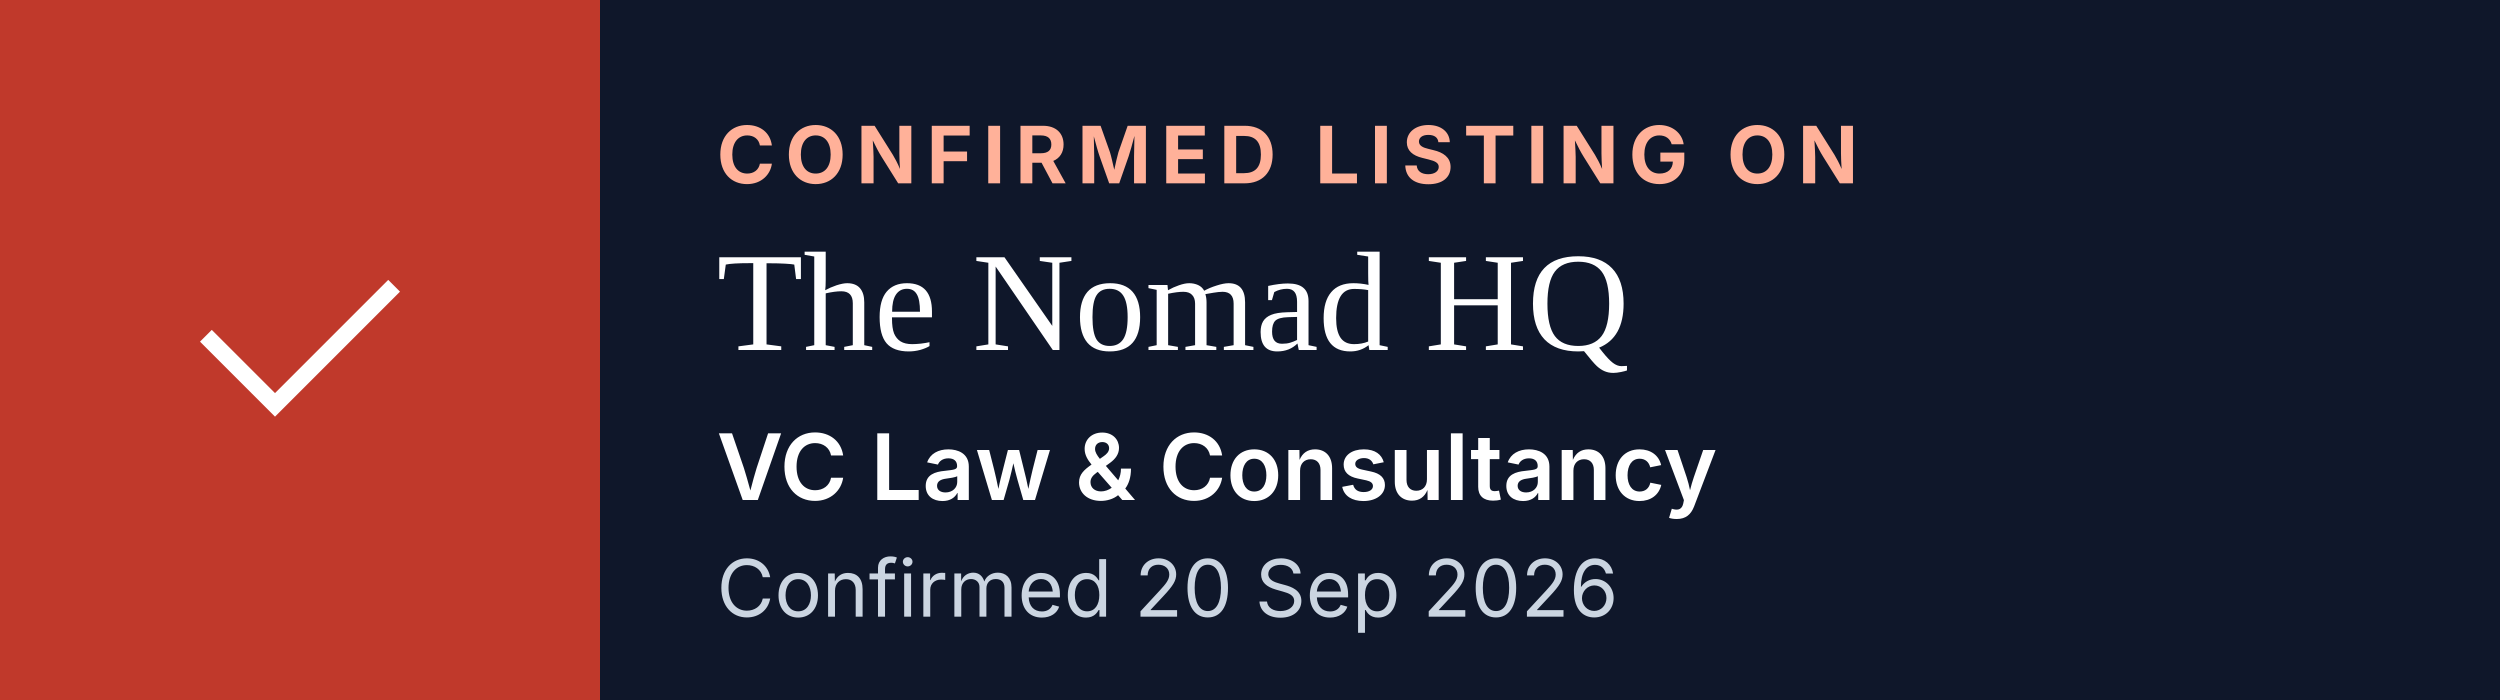
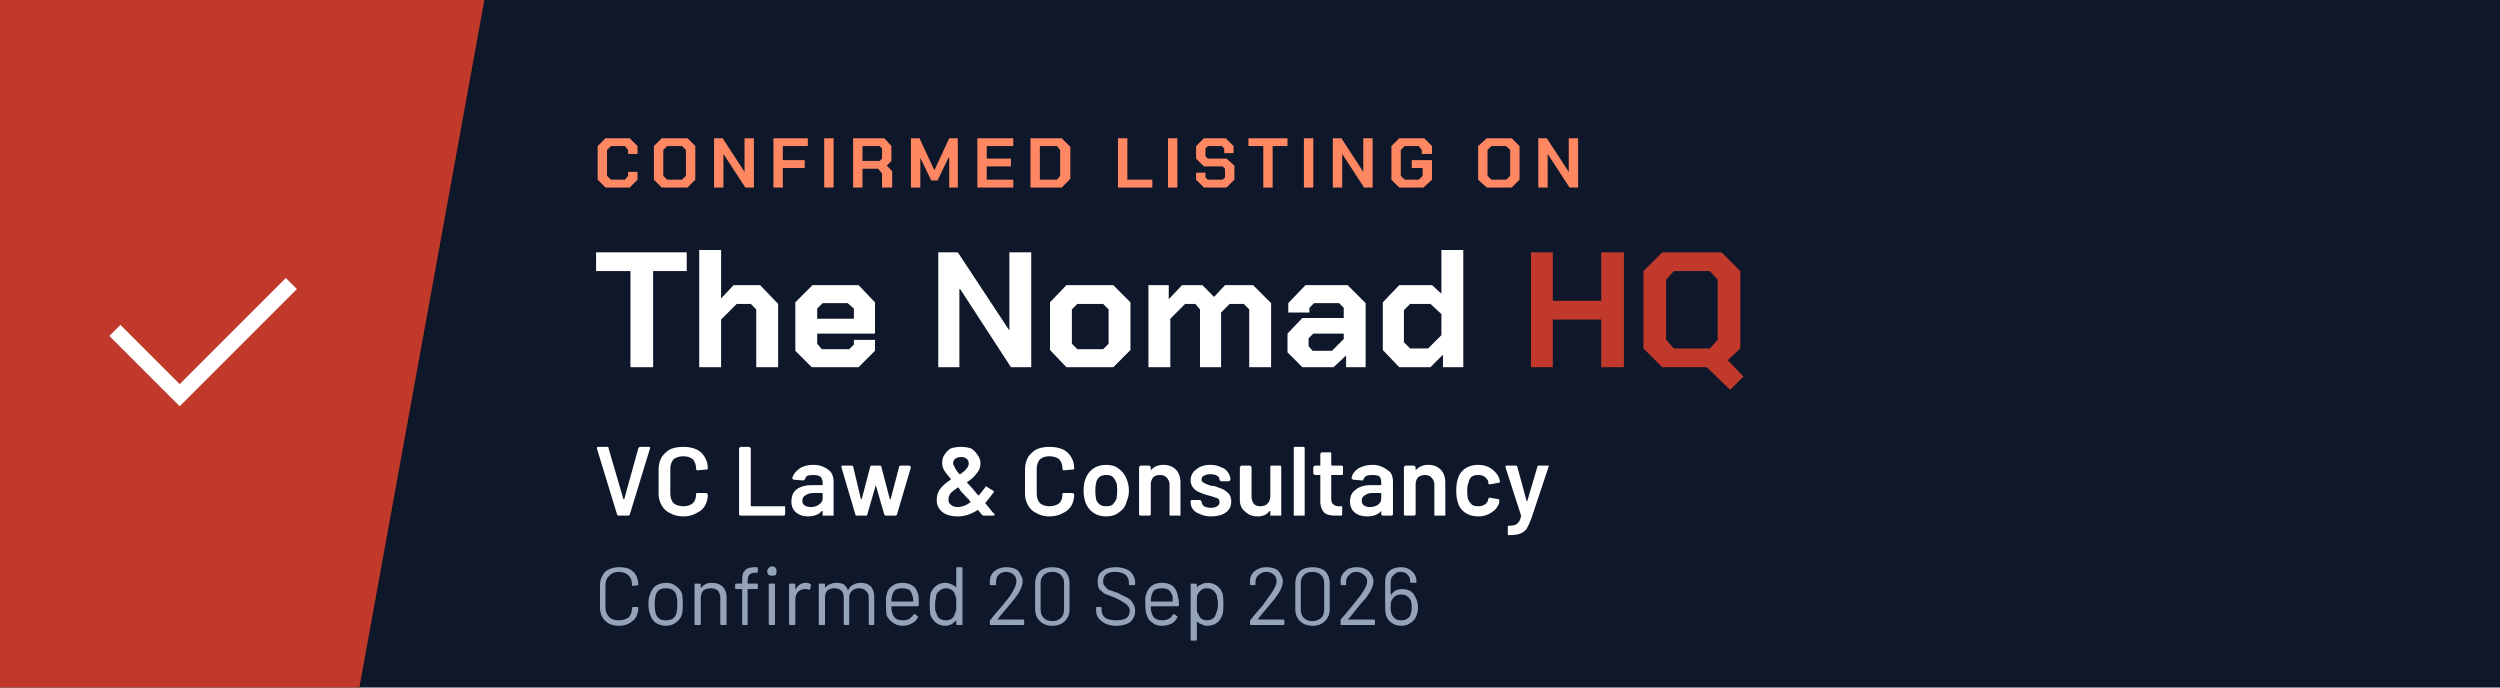
- <svg xmlns="http://www.w3.org/2000/svg" width="300" height="84" viewBox="0 0 300 84" role="img" aria-label="Confirmed listing on The Nomad HQ: VC Law &amp; Consultancy, 20 Sep 2026">
-   <rect width="300" height="84" fill="#0f172a" />
-   <rect width="72" height="84" fill="#c0392b" />
-   <g transform="translate(20 26)" fill="#ffffff">
+ <svg xmlns="http://www.w3.org/2000/svg" width="320" height="88" viewBox="0 0 320 88" role="img" aria-label="Confirmed listing on The Nomad HQ: VC Law &amp; Consultancy, 20 Sep 2026">
+   <rect width="320" height="88" fill="#0f172a" />
+   <polygon points="0,0 62,0 46,88 0,88" fill="#c0392b" />
+   <g transform="translate(10 28)" fill="#ffffff">
    <path d="M13 24 4 15 5.414 13.586 13 21.171 26.586 7.586 28 9 13 24z" />
  </g>
-   <text x="86" y="22" font-family="Inter, Helvetica, Arial, sans-serif" font-size="9.5" font-weight="700" letter-spacing="1.2" fill="#ffb199">CONFIRMED LISTING ON</text>
-   <text x="86" y="42" font-family="Georgia, 'Times New Roman', serif" font-size="17" fill="#ffffff">The Nomad HQ</text>
-   <text x="86" y="60" font-family="Inter, Helvetica, Arial, sans-serif" font-size="11" font-weight="600" fill="#ffffff">VC Law &amp; Consultancy</text>
-   <text x="86" y="74" font-family="Inter, Helvetica, Arial, sans-serif" font-size="9.5" fill="#cbd5e1">Confirmed 20 Sep 2026</text>
+   <path transform="translate(76 24)" fill="#ff8863" d="M0.5 -1V-5.3L1.5 -6.3H4.6L5.6 -5.3V-4.3H4.4V-4.8L4 -5.3H2.2L1.7 -4.8V-1.5L2.2 -1H4L4.4 -1.5V-2H5.6V-1L4.6 0H1.5Z M7.7 -1V-5.3L8.7 -6.3H12L13 -5.3V-1L12 0H8.7ZM11.3 -1 11.8 -1.5V-4.8L11.3 -5.3H9.4L8.9 -4.8V-1.5L9.4 -1Z M15.4 -6.3H16.5L19.3 -2H19.3V-6.3H20.5V0H19.4L16.6 -4.3H16.6V0H15.4Z M23 -6.3H27.4V-5.3H24.2V-3.5H27V-2.5H24.2V0H23Z M29.5 -6.3H30.7V0H29.5Z M38.2 -2.1V0H36.9V-1.8L36.4 -2.4H34.4V0H33.2V-6.3H37.2L38.1 -5.3V-3.4L37.5 -2.8ZM34.4 -3.4H36.6L36.9 -3.7V-5L36.6 -5.3H34.4Z M40.6 -6.3H41.7L43.6 -2.2H43.6L45.5 -6.3H46.6V0H45.5V-3.8H45.4L44 -0.9H43.2L41.8 -3.8H41.8V0H40.6Z M49.1 -6.3H53.7V-5.3H50.3V-3.7H53.4V-2.7H50.3V-1H53.7V0H49.1Z M55.9 -6.3H59.9L61 -5.2V-1.1L59.9 0H55.9ZM59.3 -1 59.7 -1.5V-4.8L59.3 -5.3H57.1V-1Z M67.1 -6.3H68.3V-1H71.5V0H67.1Z M73.5 -6.3H74.7V0H73.5Z M77.1 -1V-1.9H78.3V-1.3L78.6 -1H80.5L80.8 -1.3V-2.4L80.5 -2.7H78.1L77.1 -3.7V-5.3L78.1 -6.3H80.9L81.9 -5.3V-4.4H80.7V-5L80.4 -5.3H78.6L78.3 -5V-4L78.6 -3.7H81L82 -2.8V-1L81 0H78.1Z M85.7 -5.3H83.8V-6.3H88.8V-5.3H86.9V0H85.7Z M90.9 -6.3H92.1V0H90.9Z M94.6 -6.3H95.7L98.5 -2H98.5V-6.3H99.7V0H98.6L95.8 -4.3H95.8V0H94.6Z M102.1 -1V-5.3L103.1 -6.3H106.3L107.3 -5.3V-4.3H106V-4.8L105.6 -5.3H103.8L103.3 -4.8V-1.5L103.8 -1H105.6L106.1 -1.5V-2.5H104.7V-3.5H107.3V-1L106.2 0H103.1Z M113.2 -1V-5.3L114.3 -6.3H117.5L118.5 -5.3V-1L117.5 0H114.3ZM116.8 -1 117.3 -1.5V-4.8L116.8 -5.3H114.9L114.4 -4.8V-1.5L114.9 -1Z M120.9 -6.3H122L124.8 -2H124.8V-6.3H126V0H124.9L122.1 -4.3H122.1V0H120.9Z" />
+   <path transform="translate(76 47)" fill="#ffffff" d="M4.7 -12.3H0.3V-14.7H11.9V-12.3H7.6V0H4.7Z M13.5 -15H16.3V-8.8L17.9 -10.5H21.3L23.6 -8.1V0H20.8V-7.4L20.1 -8.1H18.3L16.3 -6.1V0H13.5Z M25.8 -2.1V-8.3L28 -10.5H33.9L36 -8.3V-4.3H28.6V-3L29.2 -2.3H32.7L33.3 -2.9V-3.5H36V-2.1L33.9 0H27.9ZM33.3 -6.2V-7.5L32.5 -8.2H29.3L28.6 -7.5V-6.2Z M44.1 -14.7H46.6L53.2 -4.7H53.2V-14.7H56V0H53.4L46.9 -10H46.8V0H44.1Z M58.4 -2.2V-8.3L60.5 -10.5H66.5L68.7 -8.3V-2.2L66.5 0H60.5ZM65.2 -2.3 65.9 -3V-7.4L65.2 -8.1H61.9L61.2 -7.4V-3L61.9 -2.3Z M71 -10.5H73.6V-8.7L75.3 -10.5H77.9L79.4 -9L80.8 -10.5H84.4L86.7 -8.2V0H83.9V-7.4L83.2 -8.1H81.4L80.3 -7V0H77.6V-7.4L77 -8.1H75.7L73.8 -6.2V0H71Z M88.8 -1.9V-4.3L90.7 -6.3H96V-7.6L95.4 -8.2H92.2L91.6 -7.6V-7H88.9V-8.2L91.1 -10.5H96.5L98.8 -8.2V0H96.3V-1.5L94.7 0H90.7ZM94.5 -2.1 96 -3.6V-4.3H92.1L91.5 -3.7V-2.7L92 -2.1Z M101 -2.2V-8.3L103.1 -10.5H107.3L108.5 -9.4V-15H111.3V0H108.7V-1.6L107.1 0H103.1ZM106.8 -2.4 108.5 -4.1V-6.8L107.1 -8.1H104.5L103.7 -7.3V-3.2L104.5 -2.4Z" />
+   <path transform="translate(194.56 47)" fill="#c0392b" d="M1.4 -14.7H4.2V-8.5H10.4V-14.7H13.3V0H10.4V-6.1H4.2V0H1.4Z M28.6 1.2 26.9 2.9 23.9 0H18.2L15.8 -2.4V-12.3L18.2 -14.7H25.8L28.2 -12.3V-2.4L26.6 -0.9ZM24.3 -2.4 25.3 -3.5V-11.2L24.3 -12.3H19.7L18.7 -11.2V-3.5L19.7 -2.4Z" />
+   <path transform="translate(76 66)" fill="#ffffff" d="M3 -0.1 0.4 -8.6 0.4 -8.6Q0.4 -8.8 0.5 -8.8H1.8Q1.9 -8.8 1.9 -8.6L3.8 -2.1Q3.8 -2.1 3.8 -2.1Q3.9 -2.1 3.9 -2.1L5.7 -8.6Q5.8 -8.8 5.9 -8.8H7.1Q7.2 -8.8 7.2 -8.7Q7.3 -8.7 7.2 -8.6L4.6 -0.1Q4.5 0 4.4 0H3.2Q3.1 0 3 -0.1Z M8.3 -2.8V-5.9Q8.3 -6.8 8.7 -7.5Q9.1 -8.1 9.8 -8.5Q10.5 -8.8 11.5 -8.8Q12.4 -8.8 13.1 -8.5Q13.8 -8.2 14.2 -7.5Q14.6 -6.9 14.6 -6Q14.6 -6 14.5 -5.9Q14.5 -5.9 14.4 -5.9L13.3 -5.8Q13.1 -5.8 13.1 -6Q13.1 -6.7 12.7 -7.2Q12.2 -7.6 11.5 -7.6Q10.7 -7.6 10.2 -7.2Q9.8 -6.7 9.8 -6V-2.8Q9.8 -2.1 10.2 -1.6Q10.7 -1.2 11.5 -1.2Q12.2 -1.2 12.7 -1.6Q13.1 -2 13.1 -2.8Q13.1 -2.9 13.3 -2.9L14.4 -2.9Q14.5 -2.9 14.5 -2.8Q14.6 -2.8 14.6 -2.7Q14.6 -1.9 14.2 -1.2Q13.8 -0.6 13.1 -0.3Q12.4 0.1 11.5 0.1Q10.5 0.1 9.8 -0.3Q9.1 -0.6 8.7 -1.3Q8.3 -2 8.3 -2.8Z M18.6 -0.2V-8.6Q18.6 -8.7 18.7 -8.7Q18.7 -8.8 18.8 -8.8H19.9Q20 -8.8 20 -8.7Q20.1 -8.7 20.1 -8.6V-1.3Q20.1 -1.2 20.2 -1.2H24.3Q24.4 -1.2 24.4 -1.2Q24.5 -1.2 24.5 -1.1V-0.2Q24.5 -0.1 24.4 -0Q24.4 0 24.3 0H18.8Q18.7 0 18.7 -0Q18.6 -0.1 18.6 -0.2Z M30.7 -4.4V-0.2Q30.7 -0.1 30.7 -0Q30.6 0 30.6 0H29.4Q29.4 0 29.3 -0Q29.3 -0.1 29.3 -0.2V-0.6Q29.3 -0.6 29.2 -0.6Q29.2 -0.6 29.2 -0.6Q28.6 0.1 27.4 0.1Q26.5 0.1 25.9 -0.4Q25.3 -0.9 25.3 -1.8Q25.3 -2.8 25.9 -3.3Q26.6 -3.9 27.9 -3.9H29.2Q29.3 -3.9 29.3 -3.9V-4.2Q29.3 -4.7 29 -5Q28.7 -5.2 28.1 -5.2Q27.6 -5.2 27.3 -5.1Q27.1 -4.9 27 -4.6Q26.9 -4.5 26.8 -4.5L25.6 -4.6Q25.5 -4.6 25.5 -4.7Q25.4 -4.7 25.4 -4.8Q25.6 -5.5 26.3 -6Q27 -6.5 28.1 -6.5Q28.9 -6.5 29.5 -6.2Q30.1 -5.9 30.4 -5.5Q30.7 -5 30.7 -4.4ZM29.3 -2.2V-2.8Q29.3 -2.9 29.2 -2.9H28.2Q27.5 -2.9 27.1 -2.6Q26.7 -2.4 26.7 -1.9Q26.7 -1.5 27 -1.3Q27.3 -1.1 27.8 -1.1Q28.4 -1.1 28.8 -1.4Q29.3 -1.7 29.3 -2.2Z M33.5 -0.1 31.7 -6.2 31.7 -6.3Q31.7 -6.4 31.8 -6.4H33Q33.2 -6.4 33.2 -6.3L34.2 -2.1Q34.2 -2.1 34.3 -2.1Q34.3 -2.1 34.3 -2.1L35.4 -6.3Q35.4 -6.4 35.6 -6.4H36.6Q36.8 -6.4 36.8 -6.3L37.9 -2.1Q37.9 -2.1 37.9 -2.1Q38 -2.1 38 -2.1L39.1 -6.3Q39.1 -6.4 39.3 -6.4L40.4 -6.4Q40.5 -6.4 40.5 -6.3Q40.6 -6.3 40.6 -6.2L38.8 -0.1Q38.7 0 38.6 0H37.4Q37.3 0 37.2 -0.1L36.1 -3.9Q36.1 -4 36.1 -4Q36.1 -4 36.1 -3.9L35 -0.1Q35 0 34.9 0H33.7Q33.5 0 33.5 -0.1Z M51.3 -0.1Q51.3 0 51.2 0H49.9Q49.8 0 49.7 -0.1L49.2 -0.7Q49.1 -0.8 49.1 -0.7Q47.9 0.1 46.6 0.1Q45.4 0.1 44.7 -0.4Q43.9 -1 43.9 -2Q43.9 -2.9 44.4 -3.5Q44.9 -4.1 45.7 -4.6Q45.7 -4.6 45.7 -4.7Q45 -5.5 44.8 -5.9Q44.6 -6.3 44.6 -6.8Q44.6 -7.4 44.9 -7.8Q45.2 -8.3 45.7 -8.6Q46.3 -8.8 47 -8.8Q47.7 -8.8 48.3 -8.6Q48.8 -8.3 49.1 -7.8Q49.5 -7.3 49.5 -6.7Q49.5 -5.9 49 -5.4Q48.6 -4.8 47.8 -4.3Q47.7 -4.3 47.8 -4.2Q48.4 -3.6 49.2 -2.6Q49.2 -2.6 49.3 -2.6Q49.6 -3 50.1 -3.6Q50.1 -3.8 50.3 -3.7L51.1 -3.2Q51.3 -3.1 51.2 -3Q50.6 -2.2 50.1 -1.6L50.1 -1.6Q50.1 -1.6 50.2 -1.5Q50.6 -1 51 -0.5Q51.1 -0.4 51.2 -0.3Q51.3 -0.2 51.3 -0.2Q51.3 -0.1 51.3 -0.1ZM46 -6.7Q46 -6.5 46.2 -6.2Q46.3 -5.9 46.8 -5.3Q46.9 -5.3 46.9 -5.3Q47.5 -5.7 47.7 -6Q48 -6.3 48 -6.7Q48 -7.1 47.7 -7.3Q47.5 -7.5 47 -7.5Q46.6 -7.5 46.3 -7.3Q46 -7.1 46 -6.7ZM48.2 -1.7Q48.3 -1.7 48.2 -1.8Q48.2 -1.8 48.1 -1.9Q48 -2 48 -2.1Q47.8 -2.2 47.4 -2.7L47.1 -3Q46.9 -3.2 46.7 -3.6Q46.6 -3.6 46.6 -3.6Q46 -3.2 45.7 -2.9Q45.4 -2.5 45.4 -2.1Q45.4 -1.6 45.7 -1.4Q46 -1.1 46.6 -1.1Q47.4 -1.1 48.2 -1.7Z M55.2 -2.8V-5.9Q55.2 -6.8 55.6 -7.5Q56 -8.1 56.7 -8.5Q57.4 -8.8 58.3 -8.8Q59.3 -8.8 60 -8.5Q60.7 -8.2 61.1 -7.5Q61.5 -6.9 61.5 -6Q61.5 -6 61.4 -5.9Q61.4 -5.9 61.3 -5.9L60.2 -5.8Q60 -5.8 60 -6Q60 -6.7 59.6 -7.2Q59.1 -7.6 58.3 -7.6Q57.6 -7.6 57.1 -7.2Q56.7 -6.7 56.7 -6V-2.8Q56.7 -2.1 57.1 -1.6Q57.6 -1.2 58.3 -1.2Q59.1 -1.2 59.6 -1.6Q60 -2 60 -2.8Q60 -2.9 60.2 -2.9L61.3 -2.9Q61.4 -2.9 61.4 -2.8Q61.5 -2.8 61.5 -2.7Q61.5 -1.9 61.1 -1.2Q60.7 -0.6 60 -0.3Q59.3 0.1 58.3 0.1Q57.4 0.1 56.7 -0.3Q56 -0.6 55.6 -1.3Q55.2 -2 55.2 -2.8Z M62.9 -1.8Q62.7 -2.5 62.7 -3.2Q62.7 -4 62.9 -4.6Q63.2 -5.5 63.9 -6Q64.6 -6.5 65.6 -6.5Q66.6 -6.5 67.2 -6Q67.9 -5.5 68.2 -4.7Q68.5 -4 68.5 -3.2Q68.5 -2.4 68.2 -1.8Q68 -0.9 67.2 -0.4Q66.6 0.1 65.6 0.1Q64.6 0.1 63.9 -0.4Q63.2 -0.9 62.9 -1.8ZM66.9 -2.1Q67 -2.6 67 -3.2Q67 -3.9 66.9 -4.2Q66.7 -4.7 66.4 -5Q66.1 -5.2 65.6 -5.2Q65.1 -5.2 64.8 -5Q64.4 -4.7 64.3 -4.2Q64.2 -3.8 64.2 -3.2Q64.2 -2.6 64.3 -2.1Q64.4 -1.7 64.8 -1.4Q65.1 -1.2 65.6 -1.2Q66.1 -1.2 66.4 -1.4Q66.7 -1.7 66.9 -2.1Z M75.1 -4.2V-0.2Q75.1 -0.1 75.1 -0Q75 0 75 0H73.8Q73.8 0 73.7 -0Q73.7 -0.1 73.7 -0.2V-4Q73.7 -4.5 73.3 -4.9Q73 -5.2 72.5 -5.2Q71.9 -5.2 71.6 -4.9Q71.3 -4.5 71.3 -4V-0.2Q71.3 -0.1 71.2 -0Q71.2 0 71.1 0H70Q69.9 0 69.9 -0Q69.8 -0.1 69.8 -0.2V-6.2Q69.8 -6.3 69.9 -6.3Q69.9 -6.4 70 -6.4H71.1Q71.2 -6.4 71.2 -6.3Q71.3 -6.3 71.3 -6.2V-5.8Q71.3 -5.8 71.3 -5.8Q71.3 -5.8 71.3 -5.8Q71.9 -6.5 72.9 -6.5Q73.9 -6.5 74.5 -5.9Q75.1 -5.3 75.1 -4.2Z M76.4 -1.7V-1.8Q76.4 -1.9 76.4 -1.9Q76.5 -2 76.5 -2H77.6Q77.7 -2 77.7 -1.9Q77.8 -1.9 77.8 -1.8V-1.8Q77.8 -1.5 78.1 -1.2Q78.5 -1 79 -1Q79.5 -1 79.8 -1.2Q80.1 -1.4 80.1 -1.7Q80.1 -2 79.9 -2.2Q79.6 -2.3 79 -2.5L78.6 -2.6Q77.9 -2.8 77.5 -3Q77 -3.2 76.7 -3.6Q76.4 -4 76.4 -4.5Q76.4 -5.4 77.1 -5.9Q77.8 -6.5 78.9 -6.5Q79.7 -6.5 80.3 -6.2Q80.9 -6 81.2 -5.5Q81.5 -5.1 81.5 -4.6Q81.5 -4.5 81.4 -4.5Q81.4 -4.4 81.3 -4.4H80.3Q80.2 -4.4 80.2 -4.5Q80.1 -4.5 80.1 -4.6Q80.1 -4.9 79.8 -5.1Q79.5 -5.3 78.9 -5.3Q78.4 -5.3 78.1 -5.1Q77.8 -5 77.8 -4.6Q77.8 -4.3 78.1 -4.2Q78.4 -4 79.1 -3.8L79.4 -3.8Q80 -3.6 80.5 -3.4Q80.9 -3.2 81.3 -2.8Q81.6 -2.4 81.6 -1.8Q81.6 -0.9 80.9 -0.4Q80.2 0.1 79 0.1Q78.2 0.1 77.6 -0.2Q77 -0.4 76.7 -0.8Q76.4 -1.2 76.4 -1.7Z M86.7 -6.4H87.9Q87.9 -6.4 88 -6.3Q88 -6.3 88 -6.2V-0.2Q88 -0.1 88 -0Q87.9 0 87.9 0H86.7Q86.7 0 86.6 -0Q86.6 -0.1 86.6 -0.2V-0.6Q86.6 -0.6 86.5 -0.6Q86.5 -0.6 86.5 -0.6Q86 0.1 85 0.1Q84 0.1 83.4 -0.5Q82.7 -1 82.7 -2V-6.2Q82.7 -6.3 82.8 -6.3Q82.8 -6.4 82.9 -6.4H84Q84.1 -6.4 84.1 -6.3Q84.2 -6.3 84.2 -6.2V-2.4Q84.2 -1.9 84.5 -1.5Q84.8 -1.2 85.3 -1.2Q85.9 -1.2 86.2 -1.5Q86.6 -1.9 86.6 -2.4V-6.2Q86.6 -6.3 86.6 -6.3Q86.7 -6.4 86.7 -6.4Z M89.6 -0.2V-8.6Q89.6 -8.7 89.6 -8.7Q89.6 -8.8 89.7 -8.8H90.9Q90.9 -8.8 91 -8.7Q91 -8.7 91 -8.6V-0.2Q91 -0.1 91 -0Q90.9 0 90.9 0H89.7Q89.6 0 89.6 -0Q89.6 -0.1 89.6 -0.2Z M95.8 -5.2H94.5Q94.4 -5.2 94.4 -5.2V-2.1Q94.4 -1.7 94.6 -1.5Q94.9 -1.2 95.3 -1.2H95.7Q95.7 -1.2 95.8 -1.2Q95.8 -1.2 95.8 -1.1V-0.2Q95.8 -0 95.7 0L95 0Q94 0 93.6 -0.3Q93.1 -0.7 93 -1.6V-5.2Q93 -5.2 93 -5.2H92.3Q92.2 -5.2 92.2 -5.3Q92.1 -5.3 92.1 -5.4V-6.2Q92.1 -6.3 92.2 -6.3Q92.2 -6.4 92.3 -6.4H93Q93 -6.4 93 -6.5V-7.9Q93 -8 93.1 -8Q93.1 -8.1 93.2 -8.1H94.3Q94.4 -8.1 94.4 -8Q94.4 -8 94.4 -7.9V-6.5Q94.4 -6.4 94.5 -6.4H95.8Q95.8 -6.4 95.9 -6.3Q95.9 -6.3 95.9 -6.2V-5.4Q95.9 -5.3 95.9 -5.3Q95.8 -5.2 95.8 -5.2Z M102.3 -4.4V-0.2Q102.3 -0.1 102.2 -0Q102.2 0 102.1 0H101Q100.9 0 100.9 -0Q100.8 -0.1 100.8 -0.2V-0.6Q100.8 -0.6 100.8 -0.6Q100.8 -0.6 100.8 -0.6Q100.2 0.1 99 0.1Q98 0.1 97.4 -0.4Q96.8 -0.9 96.8 -1.8Q96.8 -2.8 97.5 -3.3Q98.2 -3.9 99.4 -3.9H100.8Q100.8 -3.9 100.8 -3.9V-4.2Q100.8 -4.7 100.6 -5Q100.3 -5.2 99.7 -5.2Q99.2 -5.2 98.9 -5.1Q98.6 -4.9 98.5 -4.6Q98.5 -4.5 98.4 -4.5L97.2 -4.6Q97.1 -4.6 97.1 -4.7Q97 -4.7 97 -4.8Q97.1 -5.5 97.8 -6Q98.6 -6.5 99.7 -6.5Q100.4 -6.5 101 -6.2Q101.6 -5.9 102 -5.5Q102.3 -5 102.3 -4.4ZM100.8 -2.2V-2.8Q100.8 -2.9 100.8 -2.9H99.7Q99.1 -2.9 98.7 -2.6Q98.3 -2.4 98.3 -1.9Q98.3 -1.5 98.6 -1.3Q98.9 -1.1 99.3 -1.1Q100 -1.1 100.4 -1.4Q100.8 -1.7 100.8 -2.2Z M109 -4.2V-0.2Q109 -0.1 109 -0Q108.9 0 108.9 0H107.7Q107.7 0 107.6 -0Q107.6 -0.1 107.6 -0.2V-4Q107.6 -4.5 107.2 -4.9Q106.9 -5.2 106.4 -5.2Q105.9 -5.2 105.5 -4.9Q105.2 -4.5 105.2 -4V-0.2Q105.2 -0.1 105.1 -0Q105.1 0 105 0H103.9Q103.8 0 103.8 -0Q103.7 -0.1 103.7 -0.2V-6.2Q103.7 -6.3 103.8 -6.3Q103.8 -6.4 103.9 -6.4H105Q105.1 -6.4 105.1 -6.3Q105.2 -6.3 105.2 -6.2V-5.8Q105.2 -5.8 105.2 -5.8Q105.2 -5.8 105.2 -5.8Q105.8 -6.5 106.8 -6.5Q107.8 -6.5 108.4 -5.9Q109 -5.3 109 -4.2Z M110.6 -1.7Q110.4 -2.3 110.4 -3.2Q110.4 -4.1 110.6 -4.7Q110.8 -5.5 111.5 -6Q112.2 -6.5 113.2 -6.5Q114.2 -6.5 114.9 -6Q115.6 -5.5 115.9 -4.8Q115.9 -4.6 116 -4.4V-4.4Q116 -4.2 115.8 -4.2L114.7 -4H114.7Q114.5 -4 114.5 -4.2Q114.5 -4.2 114.5 -4.3Q114.5 -4.4 114.5 -4.4Q114.3 -4.8 114 -5Q113.7 -5.2 113.2 -5.2Q112.7 -5.2 112.4 -5Q112.1 -4.8 112 -4.3Q111.8 -3.9 111.8 -3.2Q111.8 -2.5 111.9 -2.1Q112.1 -1.7 112.4 -1.4Q112.7 -1.2 113.2 -1.2Q113.7 -1.2 114 -1.4Q114.4 -1.6 114.5 -2.1Q114.5 -2.1 114.5 -2.1Q114.5 -2.1 114.5 -2.1Q114.5 -2.3 114.7 -2.3L115.8 -2.1Q115.9 -2.1 115.9 -2Q115.9 -2 115.9 -1.9Q115.9 -1.7 115.9 -1.6Q115.6 -0.8 114.9 -0.4Q114.2 0.1 113.2 0.1Q112.2 0.1 111.5 -0.4Q110.8 -0.9 110.6 -1.7Z M117 2.3V1.4Q117 1.4 117 1.3Q117.1 1.3 117.1 1.3H117.1Q117.6 1.3 117.9 1.2Q118.2 1.1 118.4 0.8Q118.6 0.6 118.7 0Q118.8 0 118.7 -0L116.7 -6.2Q116.7 -6.2 116.7 -6.3Q116.7 -6.4 116.8 -6.4H118Q118.2 -6.4 118.2 -6.3L119.4 -1.9Q119.5 -1.8 119.5 -1.8Q119.5 -1.8 119.5 -1.9L120.8 -6.3Q120.8 -6.4 120.9 -6.4H122.1Q122.2 -6.4 122.2 -6.4Q122.3 -6.3 122.2 -6.2L120 0.4Q119.7 1.2 119.4 1.7Q119.1 2.1 118.6 2.3Q118.1 2.5 117.1 2.5H117.1Q117 2.5 117 2.4Q117 2.4 117 2.3Z" />
+   <path transform="translate(76 80)" fill="#94a3b8" d="M0.8 -2.2V-5.1Q0.8 -5.8 1.1 -6.3Q1.4 -6.9 1.9 -7.1Q2.5 -7.4 3.2 -7.4Q4 -7.4 4.5 -7.2Q5.1 -6.9 5.4 -6.4Q5.7 -5.8 5.7 -5.2Q5.7 -5.1 5.7 -5.1Q5.6 -5.1 5.6 -5.1L5.1 -5Q4.9 -5 4.9 -5.1V-5.1Q4.9 -5.9 4.5 -6.3Q4 -6.8 3.2 -6.8Q2.4 -6.8 2 -6.3Q1.5 -5.9 1.5 -5.1V-2.2Q1.5 -1.5 2 -1Q2.4 -0.6 3.2 -0.6Q4 -0.6 4.5 -1Q4.9 -1.5 4.9 -2.2V-2.2Q4.9 -2.3 5.1 -2.3L5.6 -2.3Q5.7 -2.3 5.7 -2.2Q5.7 -1.5 5.4 -1Q5.1 -0.5 4.5 -0.2Q4 0.1 3.2 0.1Q2.5 0.1 1.9 -0.2Q1.4 -0.5 1.1 -1Q0.8 -1.5 0.8 -2.2Z M7.2 -1.4Q7 -1.9 7 -2.7Q7 -3.5 7.2 -3.9Q7.4 -4.6 7.9 -5Q8.5 -5.4 9.3 -5.4Q10 -5.4 10.5 -5Q11.1 -4.6 11.3 -4Q11.4 -3.5 11.4 -2.7Q11.4 -1.8 11.3 -1.4Q11.1 -0.7 10.5 -0.3Q10 0.1 9.2 0.1Q8.5 0.1 7.9 -0.3Q7.4 -0.7 7.2 -1.4ZM10.6 -1.6Q10.7 -2 10.7 -2.7Q10.7 -3.3 10.6 -3.7Q10.5 -4.2 10.1 -4.5Q9.7 -4.7 9.2 -4.7Q8.7 -4.7 8.4 -4.5Q8 -4.2 7.9 -3.7Q7.8 -3.3 7.8 -2.7Q7.8 -2 7.9 -1.6Q8 -1.1 8.4 -0.8Q8.7 -0.6 9.2 -0.6Q9.7 -0.6 10.1 -0.8Q10.5 -1.1 10.6 -1.6Z M17 -3.6V-0.1Q17 0 16.9 0H16.3Q16.2 0 16.2 -0.1V-3.4Q16.2 -4 15.9 -4.4Q15.5 -4.7 15 -4.7Q14.4 -4.7 14 -4.4Q13.7 -4 13.7 -3.4V-0.1Q13.7 0 13.6 0H13Q12.9 0 12.9 -0.1V-5.2Q12.9 -5.3 13 -5.3H13.6Q13.7 -5.3 13.7 -5.2V-4.8Q13.7 -4.7 13.7 -4.7Q13.7 -4.7 13.7 -4.7Q14.2 -5.4 15.1 -5.4Q16 -5.4 16.5 -4.9Q17 -4.4 17 -3.6Z M19.7 -5.6V-5.4Q19.7 -5.3 19.7 -5.3H20.9Q21 -5.3 21 -5.2V-4.7Q21 -4.6 20.9 -4.6H19.7Q19.7 -4.6 19.7 -4.6V-0.1Q19.7 0 19.6 0H19.1Q19 0 19 -0.1V-4.6Q19 -4.6 18.9 -4.6H18.2Q18.1 -4.6 18.1 -4.7V-5.2Q18.1 -5.3 18.2 -5.3H18.9Q19 -5.3 19 -5.4V-5.6Q19 -6.3 19.1 -6.6Q19.3 -7 19.6 -7.2Q20 -7.4 20.6 -7.4H20.9Q21 -7.4 21 -7.2V-6.8Q21 -6.7 20.9 -6.7H20.7Q20.1 -6.7 19.9 -6.4Q19.7 -6.2 19.7 -5.6Z M22.2 -6.9Q22.2 -7.1 22.4 -7.3Q22.6 -7.5 22.8 -7.5Q23.1 -7.5 23.3 -7.3Q23.4 -7.1 23.4 -6.9Q23.4 -6.6 23.3 -6.4Q23.1 -6.3 22.8 -6.3Q22.6 -6.3 22.4 -6.4Q22.2 -6.6 22.2 -6.9ZM22.4 -0.1V-5.2Q22.4 -5.3 22.5 -5.3H23.1Q23.2 -5.3 23.2 -5.2V-0.1Q23.2 -0 23.1 -0H22.5Q22.4 -0 22.4 -0.1Z M27.8 -5.2Q27.8 -5.2 27.8 -5.1L27.7 -4.6Q27.7 -4.5 27.6 -4.5Q27.4 -4.6 27.2 -4.6L27 -4.6Q26.5 -4.6 26.1 -4.2Q25.8 -3.8 25.8 -3.2V-0.1Q25.8 0 25.7 0H25.1Q25 0 25 -0.1V-5.2Q25 -5.3 25.1 -5.3H25.7Q25.8 -5.3 25.8 -5.2V-4.6Q25.8 -4.5 25.8 -4.5Q25.8 -4.5 25.8 -4.5Q26 -4.9 26.4 -5.2Q26.7 -5.4 27.2 -5.4Q27.5 -5.4 27.8 -5.2Z M35.9 -3.6V-0.1Q35.9 0 35.8 0H35.3Q35.2 0 35.2 -0.1V-3.5Q35.2 -4.1 34.8 -4.4Q34.5 -4.7 34 -4.7Q33.4 -4.7 33.1 -4.4Q32.7 -4.1 32.7 -3.5V-0.1Q32.7 0 32.6 0H32.1Q32 0 32 -0.1V-3.5Q32 -4.1 31.7 -4.4Q31.3 -4.7 30.8 -4.7Q30.2 -4.7 29.9 -4.4Q29.6 -4.1 29.6 -3.5V-0.1Q29.6 0 29.5 0H28.9Q28.8 0 28.8 -0.1V-5.2Q28.8 -5.3 28.9 -5.3H29.5Q29.6 -5.3 29.6 -5.2V-4.8Q29.6 -4.8 29.6 -4.8Q29.6 -4.8 29.6 -4.8Q29.9 -5.1 30.2 -5.2Q30.6 -5.4 31 -5.4Q31.6 -5.4 32 -5.2Q32.4 -4.9 32.5 -4.5Q32.6 -4.5 32.6 -4.5Q32.8 -5 33.3 -5.2Q33.7 -5.4 34.2 -5.4Q35 -5.4 35.5 -4.9Q35.9 -4.4 35.9 -3.6Z M41.6 -2.8V-2.5Q41.6 -2.4 41.5 -2.4H38.1Q38.1 -2.4 38.1 -2.3Q38.1 -1.8 38.2 -1.6Q38.3 -1.1 38.7 -0.8Q39 -0.6 39.6 -0.6Q40.1 -0.6 40.4 -0.8Q40.7 -1 40.9 -1.3Q41 -1.4 41.1 -1.4L41.5 -1.1Q41.6 -1.1 41.5 -1Q41.3 -0.5 40.7 -0.2Q40.2 0.1 39.5 0.1Q38.8 0.1 38.3 -0.3Q37.8 -0.6 37.5 -1.2Q37.4 -1.7 37.4 -2.7Q37.4 -3.1 37.4 -3.4Q37.4 -3.7 37.5 -3.9Q37.6 -4.6 38.2 -5Q38.7 -5.4 39.5 -5.4Q40.4 -5.4 41 -4.9Q41.5 -4.4 41.6 -3.5Q41.6 -3.3 41.6 -2.8ZM38.2 -3.8Q38.1 -3.5 38.1 -3Q38.1 -3 38.1 -3H40.9Q40.9 -3 40.9 -3Q40.9 -3.5 40.8 -3.7Q40.7 -4.2 40.4 -4.5Q40 -4.7 39.5 -4.7Q39 -4.7 38.6 -4.5Q38.3 -4.2 38.2 -3.8Z M46.5 -7.4H47.1Q47.2 -7.4 47.2 -7.2V-0.1Q47.2 0 47.1 0H46.5Q46.4 0 46.4 -0.1V-0.5Q46.4 -0.6 46.4 -0.6Q46.4 -0.6 46.4 -0.6Q46.1 -0.3 45.8 -0.1Q45.4 0.1 45 0.1Q44.3 0.1 43.8 -0.3Q43.3 -0.7 43.1 -1.3Q43 -1.8 43 -2.7Q43 -3.5 43.1 -4Q43.3 -4.6 43.8 -5Q44.3 -5.4 45 -5.4Q45.4 -5.4 45.8 -5.2Q46.1 -5.1 46.4 -4.8Q46.4 -4.7 46.4 -4.8Q46.4 -4.8 46.4 -4.8V-7.2Q46.4 -7.4 46.5 -7.4ZM46.4 -2.7Q46.4 -3.2 46.4 -3.4Q46.3 -3.7 46.2 -4Q46.1 -4.3 45.8 -4.5Q45.5 -4.7 45.1 -4.7Q44.7 -4.7 44.4 -4.5Q44.1 -4.3 43.9 -4Q43.8 -3.7 43.8 -3.5Q43.7 -3.2 43.7 -2.7Q43.7 -2.2 43.7 -1.9Q43.8 -1.6 43.9 -1.4Q44 -1 44.3 -0.8Q44.7 -0.6 45.1 -0.6Q45.5 -0.6 45.8 -0.8Q46.1 -1 46.2 -1.4Q46.3 -1.6 46.4 -1.9Q46.4 -2.2 46.4 -2.7Z M51.7 -0.7H55Q55.1 -0.7 55.1 -0.5V-0.1Q55.1 0 55 0H50.8Q50.7 0 50.7 -0.1V-0.5Q50.7 -0.6 50.8 -0.7Q51.1 -1.1 52.4 -2.6L53.2 -3.6Q54.1 -4.9 54.1 -5.6Q54.1 -6.1 53.8 -6.4Q53.4 -6.8 52.8 -6.8Q52.2 -6.8 51.8 -6.4Q51.5 -6.1 51.5 -5.5V-5.2Q51.5 -5.1 51.4 -5.1H50.8Q50.7 -5.1 50.7 -5.2V-5.6Q50.7 -6.4 51.3 -6.9Q51.9 -7.4 52.8 -7.4Q53.4 -7.4 53.9 -7.2Q54.4 -7 54.6 -6.5Q54.9 -6.1 54.9 -5.6Q54.9 -4.7 53.9 -3.4Q53.4 -2.8 51.9 -1L51.7 -0.7Q51.7 -0.7 51.7 -0.7Z M56.5 -2V-5.3Q56.5 -6.3 57.1 -6.9Q57.7 -7.4 58.7 -7.4Q59.7 -7.4 60.3 -6.9Q60.9 -6.3 60.9 -5.3V-2Q60.9 -1.1 60.3 -0.5Q59.7 0.1 58.7 0.1Q57.7 0.1 57.1 -0.5Q56.5 -1.1 56.5 -2ZM60.2 -2V-5.4Q60.2 -6 59.8 -6.4Q59.4 -6.8 58.7 -6.8Q58 -6.8 57.6 -6.4Q57.2 -6 57.2 -5.4V-2Q57.2 -1.3 57.6 -0.9Q58 -0.5 58.7 -0.5Q59.4 -0.5 59.8 -0.9Q60.2 -1.3 60.2 -2Z M64.3 -1.9V-2.2Q64.3 -2.3 64.4 -2.3H64.9Q65 -2.3 65 -2.2V-1.9Q65 -1.3 65.5 -0.9Q66 -0.6 66.9 -0.6Q67.7 -0.6 68.2 -0.9Q68.6 -1.2 68.6 -1.8Q68.6 -2.2 68.4 -2.4Q68.2 -2.7 67.8 -2.9Q67.4 -3.2 66.7 -3.5Q65.9 -3.8 65.4 -4Q65 -4.3 64.7 -4.6Q64.5 -5 64.5 -5.6Q64.5 -6.5 65.1 -6.9Q65.7 -7.4 66.8 -7.4Q67.9 -7.4 68.6 -6.9Q69.3 -6.3 69.3 -5.4V-5.2Q69.3 -5.1 69.2 -5.1H68.6Q68.5 -5.1 68.5 -5.2V-5.4Q68.5 -6 68.1 -6.4Q67.6 -6.8 66.7 -6.8Q66 -6.8 65.6 -6.5Q65.2 -6.2 65.2 -5.6Q65.2 -5.2 65.4 -5Q65.6 -4.7 65.9 -4.5Q66.3 -4.4 67.1 -4.1Q67.8 -3.7 68.3 -3.5Q68.8 -3.2 69 -2.8Q69.3 -2.4 69.3 -1.8Q69.3 -1 68.7 -0.4Q68 0.1 66.9 0.1Q65.7 0.1 65 -0.5Q64.3 -1 64.3 -1.9Z M74.9 -2.8V-2.5Q74.9 -2.4 74.7 -2.4H71.4Q71.3 -2.4 71.3 -2.3Q71.3 -1.8 71.4 -1.6Q71.5 -1.1 71.9 -0.8Q72.3 -0.6 72.8 -0.6Q73.3 -0.6 73.6 -0.8Q74 -1 74.1 -1.3Q74.2 -1.4 74.3 -1.4L74.7 -1.1Q74.8 -1.1 74.7 -1Q74.5 -0.5 74 -0.2Q73.4 0.1 72.7 0.1Q72 0.1 71.5 -0.3Q71 -0.6 70.8 -1.2Q70.6 -1.7 70.6 -2.7Q70.6 -3.1 70.6 -3.4Q70.6 -3.7 70.7 -3.9Q70.9 -4.6 71.4 -5Q71.9 -5.4 72.7 -5.4Q73.7 -5.4 74.2 -4.9Q74.7 -4.4 74.8 -3.5Q74.9 -3.3 74.9 -2.8ZM71.4 -3.8Q71.3 -3.5 71.3 -3Q71.3 -3 71.4 -3H74.1Q74.1 -3 74.1 -3Q74.1 -3.5 74.1 -3.7Q73.9 -4.2 73.6 -4.5Q73.2 -4.7 72.7 -4.7Q72.2 -4.7 71.8 -4.5Q71.5 -4.2 71.4 -3.8Z M80.6 -2.7Q80.6 -1.8 80.5 -1.4Q80.3 -0.7 79.8 -0.3Q79.3 0.1 78.5 0.1Q78.1 0.1 77.8 -0.1Q77.4 -0.2 77.2 -0.5Q77.2 -0.6 77.2 -0.6Q77.2 -0.6 77.2 -0.5V1.9Q77.2 2 77 2H76.5Q76.4 2 76.4 1.9V-5.2Q76.4 -5.3 76.5 -5.3H77Q77.2 -5.3 77.2 -5.2V-4.8Q77.2 -4.7 77.2 -4.7Q77.2 -4.7 77.2 -4.8Q77.4 -5.1 77.8 -5.2Q78.1 -5.4 78.5 -5.4Q79.3 -5.4 79.8 -5Q80.3 -4.6 80.5 -4Q80.6 -3.5 80.6 -2.7ZM79.9 -2.7Q79.9 -3.2 79.8 -3.4Q79.8 -3.7 79.7 -3.9Q79.5 -4.3 79.2 -4.5Q78.9 -4.7 78.5 -4.7Q78 -4.7 77.8 -4.5Q77.5 -4.3 77.3 -3.9Q77.2 -3.7 77.2 -3.4Q77.2 -3.2 77.2 -2.7Q77.2 -2.2 77.2 -1.9Q77.2 -1.6 77.4 -1.4Q77.5 -1 77.8 -0.8Q78.1 -0.6 78.5 -0.6Q78.9 -0.6 79.2 -0.8Q79.5 -1 79.6 -1.3Q79.7 -1.6 79.8 -1.9Q79.9 -2.1 79.9 -2.7Z M85 -0.7H88.3Q88.4 -0.7 88.4 -0.5V-0.1Q88.4 0 88.3 0H84.1Q84 0 84 -0.1V-0.5Q84 -0.6 84.1 -0.7Q84.4 -1.1 85.7 -2.6L86.4 -3.6Q87.4 -4.9 87.4 -5.6Q87.4 -6.1 87.1 -6.4Q86.7 -6.8 86.1 -6.8Q85.5 -6.8 85.1 -6.4Q84.7 -6.1 84.7 -5.5V-5.2Q84.7 -5.1 84.6 -5.1H84.1Q84 -5.1 84 -5.2V-5.6Q84 -6.4 84.6 -6.9Q85.2 -7.4 86.1 -7.4Q86.7 -7.4 87.2 -7.2Q87.7 -7 87.9 -6.5Q88.2 -6.1 88.2 -5.6Q88.2 -4.7 87.2 -3.4Q86.7 -2.8 85.2 -1L85 -0.7Q85 -0.7 85 -0.7Z M89.8 -2V-5.3Q89.8 -6.3 90.4 -6.9Q91 -7.4 92 -7.4Q93 -7.4 93.6 -6.9Q94.2 -6.3 94.2 -5.3V-2Q94.2 -1.1 93.6 -0.5Q93 0.1 92 0.1Q91 0.1 90.4 -0.5Q89.8 -1.1 89.8 -2ZM93.5 -2V-5.4Q93.5 -6 93.1 -6.4Q92.7 -6.8 92 -6.8Q91.3 -6.8 90.9 -6.4Q90.5 -6 90.5 -5.4V-2Q90.5 -1.3 90.9 -0.9Q91.3 -0.5 92 -0.5Q92.6 -0.5 93.1 -0.9Q93.5 -1.3 93.5 -2Z M96.6 -0.7H99.9Q100 -0.7 100 -0.5V-0.1Q100 0 99.9 0H95.7Q95.6 0 95.6 -0.1V-0.5Q95.6 -0.6 95.6 -0.7Q96 -1.1 97.2 -2.6L98 -3.6Q99 -4.9 99 -5.6Q99 -6.1 98.6 -6.4Q98.2 -6.8 97.6 -6.8Q97 -6.8 96.7 -6.4Q96.3 -6.1 96.3 -5.5V-5.2Q96.3 -5.1 96.2 -5.1H95.7Q95.6 -5.1 95.6 -5.2V-5.6Q95.6 -6.4 96.2 -6.9Q96.7 -7.4 97.6 -7.4Q98.3 -7.4 98.7 -7.2Q99.2 -7 99.5 -6.5Q99.8 -6.1 99.8 -5.6Q99.8 -4.7 98.8 -3.4Q98.2 -2.8 96.8 -1L96.5 -0.7Q96.5 -0.7 96.6 -0.7Z M105.5 -2.3Q105.5 -1.6 105.3 -1.2Q105.1 -0.6 104.6 -0.3Q104.1 0.1 103.4 0.1Q102.6 0.1 102.1 -0.3Q101.6 -0.6 101.4 -1.3Q101.3 -1.7 101.3 -2.3V-5.6Q101.3 -6.4 101.8 -6.9Q102.4 -7.4 103.3 -7.4Q104.2 -7.4 104.7 -6.9Q105.3 -6.4 105.3 -5.6V-5.5Q105.3 -5.4 105.2 -5.4H104.7Q104.5 -5.4 104.5 -5.5V-5.6Q104.5 -6.1 104.2 -6.4Q103.9 -6.8 103.3 -6.8Q102.7 -6.8 102.4 -6.4Q102 -6.1 102 -5.5V-4Q102 -3.9 102 -3.9Q102 -3.9 102.1 -3.9Q102.5 -4.6 103.5 -4.6Q104.1 -4.6 104.6 -4.3Q105 -4 105.2 -3.5Q105.5 -3 105.5 -2.3ZM104.7 -2.3Q104.7 -2.8 104.6 -3.1Q104.4 -3.5 104.1 -3.7Q103.8 -3.9 103.4 -3.9Q102.9 -3.9 102.6 -3.7Q102.3 -3.5 102.1 -3.1Q102 -2.8 102 -2.2Q102 -1.8 102.1 -1.5Q102.2 -1.1 102.6 -0.8Q102.9 -0.6 103.4 -0.6Q103.8 -0.6 104.1 -0.8Q104.5 -1 104.6 -1.5Q104.7 -1.8 104.7 -2.3Z" />
</svg>
